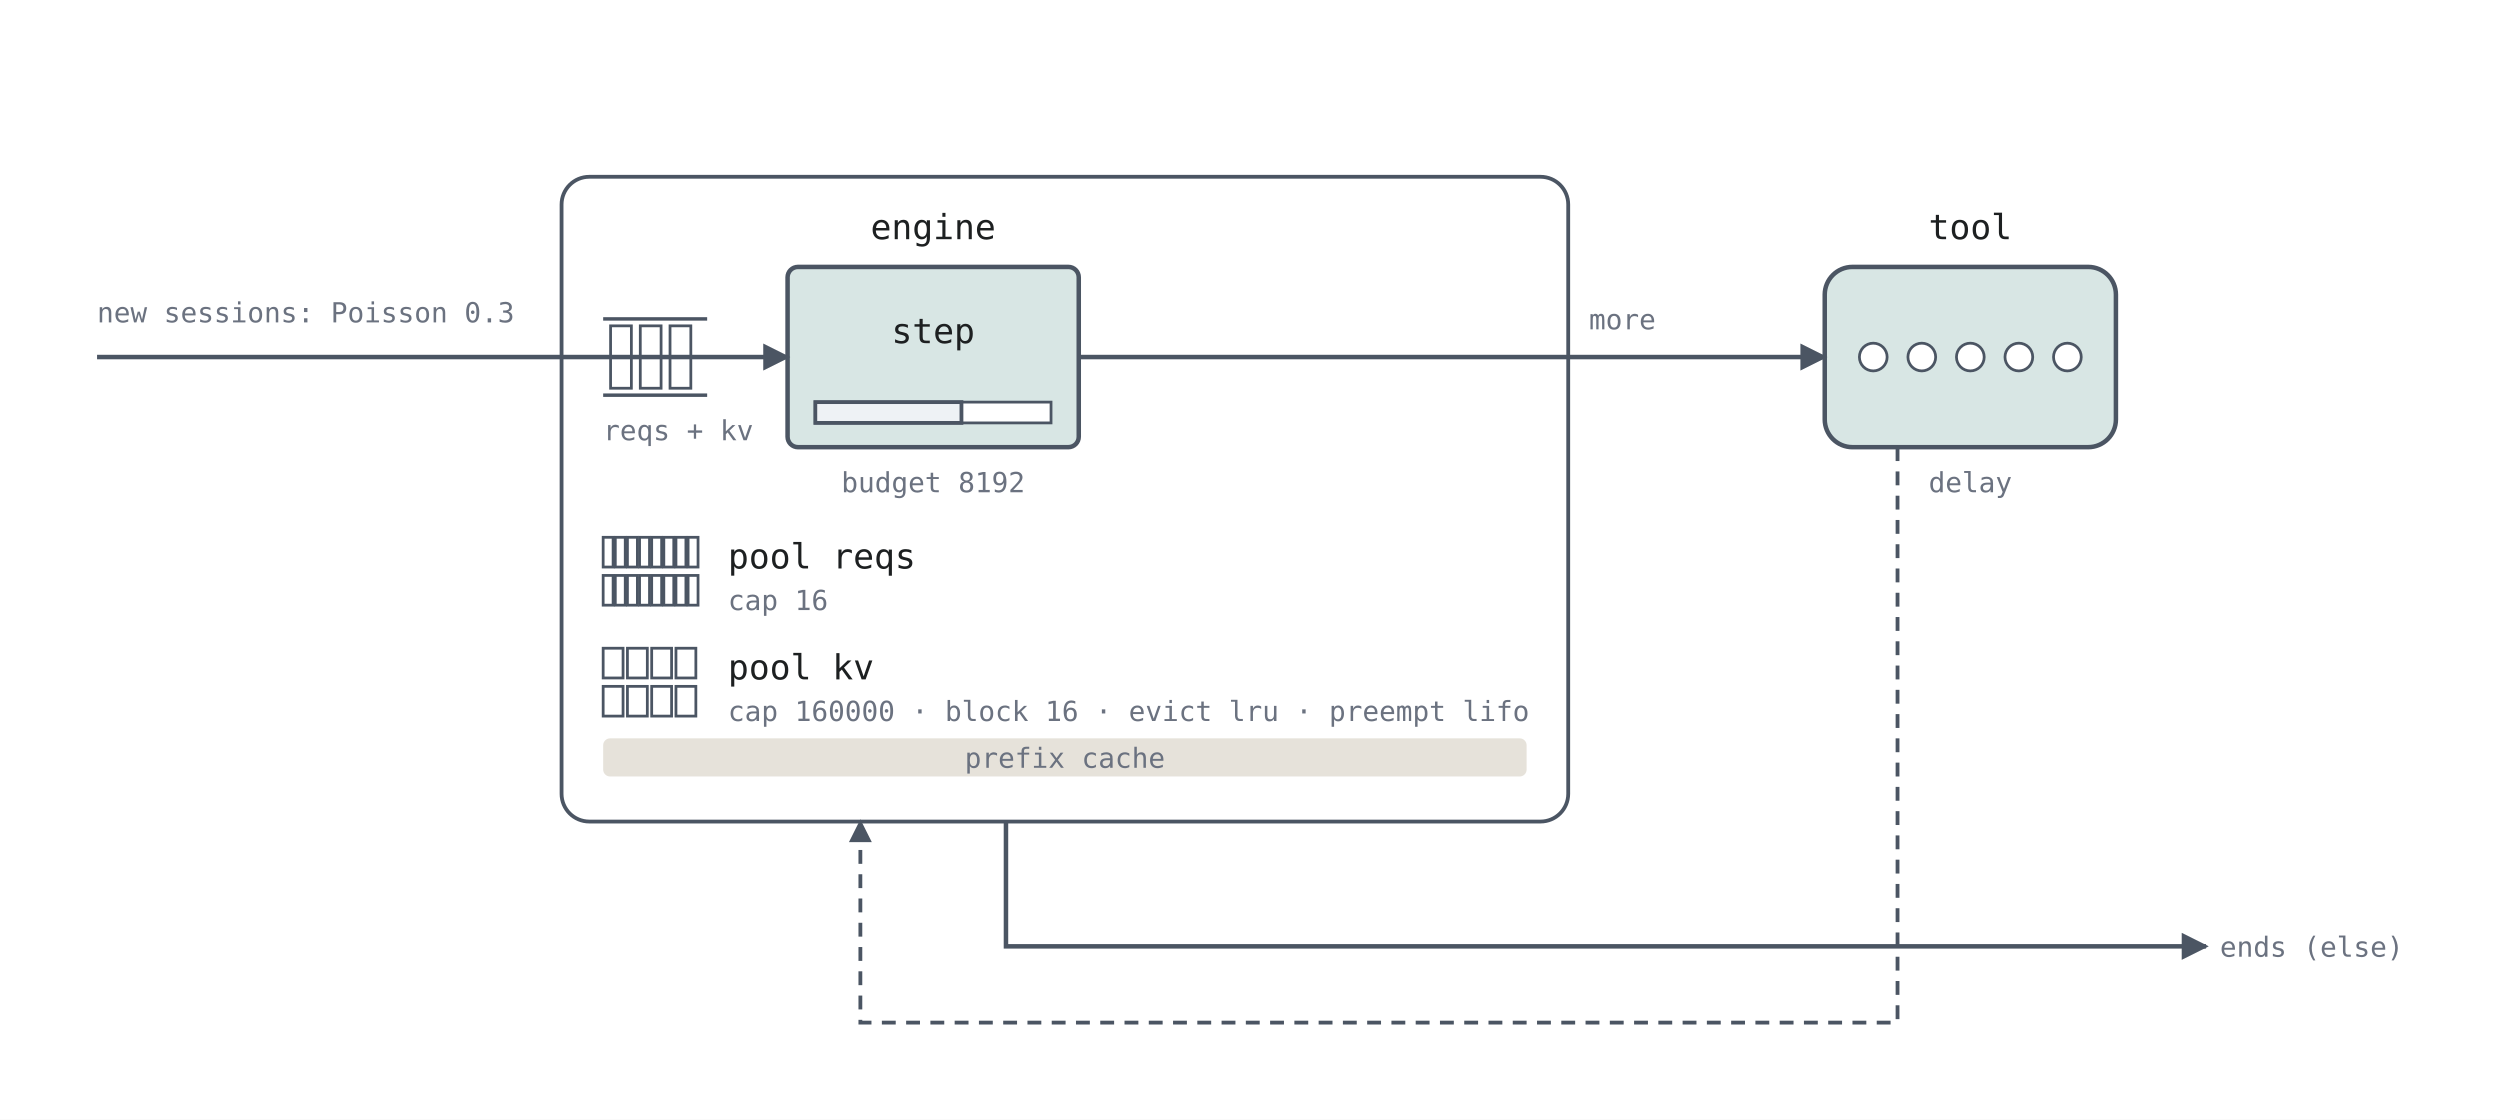
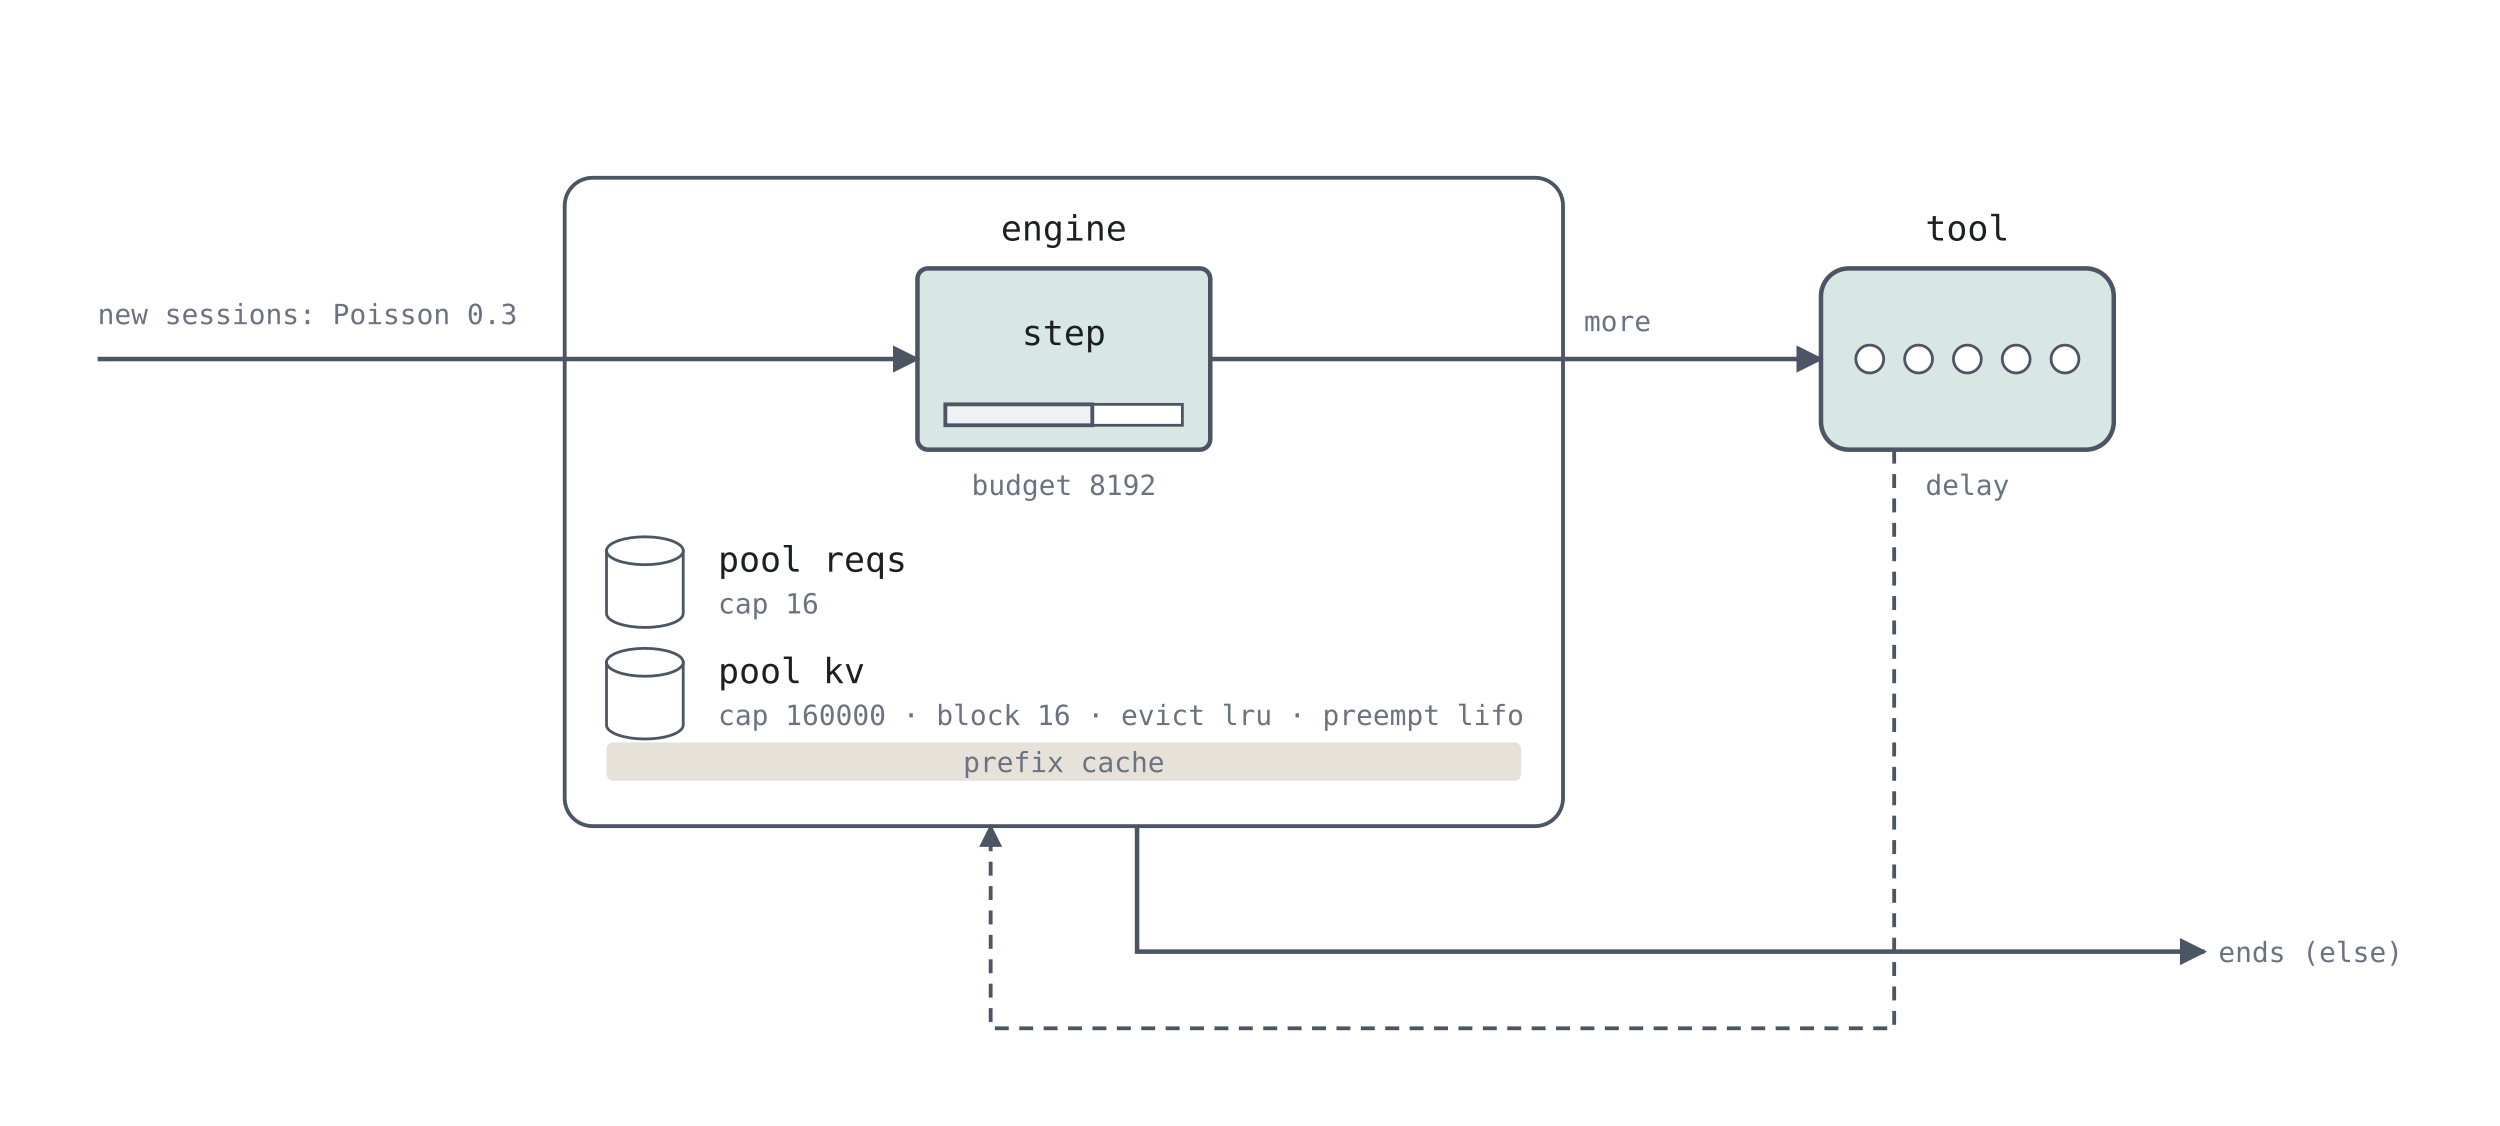
- <svg xmlns="http://www.w3.org/2000/svg" width="721.2" height="323" viewBox="0 0 721.2 323" role="img">
+ <svg xmlns="http://www.w3.org/2000/svg" width="717.2" height="323" viewBox="0 0 717.2 323" role="img">
  <style>
  text { font-family: ui-monospace, "SF Mono", Menlo, Consolas, monospace; }
  @media (prefers-color-scheme: dark) {
    text { fill: #e8e6e3; } text.dim { fill: #9aa4b2; }
    .bg { fill:#14171a }
    .solid { fill:#232a31;stroke:#b6bfcc }
    .cached { fill:#33302a }
    .instance { fill:#1a1f24;stroke:#b6bfcc }
    .frame { stroke:#b6bfcc }
    .enclosure { stroke:#9aa4b2 }
    .station { fill:#26403d;stroke:#b6bfcc }
    .cell { fill:#14171a;stroke:#b6bfcc }
    .rail { stroke:#b6bfcc }
    .flow { stroke:#b6bfcc }
    .back { stroke:#b6bfcc }
    .relation { stroke:#9aa4b2 }
  }
</style>
  <defs>
    <marker id="a" viewBox="0 0 10 10" refX="9" refY="5" markerWidth="6" markerHeight="6" orient="auto-start-reverse">
      <path d="M0 0 L10 5 L0 10 z" fill="context-stroke" />
    </marker>
  </defs>
-   <rect class="bg" fill="#ffffff" x="0" y="0" width="721.2" height="323" />
-   <rect class="frame" fill="none" stroke="#4b5563" stroke-width="1.1" x="162" y="51" width="290.4" height="186" rx="8" />
-   <path class="rail" fill="none" stroke="#4b5563" stroke-width="1" d="M174 92 L204 92 M174 114 L204 114" />
-   <rect class="cell" fill="#ffffff" stroke="#4b5563" stroke-width=".8" x="176.14" y="94" width="6" height="18" />
-   <rect class="cell" fill="#ffffff" stroke="#4b5563" stroke-width=".8" x="184.71" y="94" width="6" height="18" />
-   <rect class="cell" fill="#ffffff" stroke="#4b5563" stroke-width=".8" x="193.29" y="94" width="6" height="18" />
-   <text x="174" y="127" text-anchor="start" font-size="8" fill="#6b7280" class="dim">reqs + kv</text>
-   <rect class="cell" fill="#ffffff" stroke="#4b5563" stroke-width=".8" x="174" y="155" width="2.87" height="8.58" />
-   <rect class="cell" fill="#ffffff" stroke="#4b5563" stroke-width=".8" x="177.5" y="155" width="2.87" height="8.58" />
-   <rect class="cell" fill="#ffffff" stroke="#4b5563" stroke-width=".8" x="181" y="155" width="2.87" height="8.58" />
-   <rect class="cell" fill="#ffffff" stroke="#4b5563" stroke-width=".8" x="184.5" y="155" width="2.87" height="8.58" />
-   <rect class="cell" fill="#ffffff" stroke="#4b5563" stroke-width=".8" x="188" y="155" width="2.87" height="8.58" />
-   <rect class="cell" fill="#ffffff" stroke="#4b5563" stroke-width=".8" x="191.5" y="155" width="2.87" height="8.58" />
-   <rect class="cell" fill="#ffffff" stroke="#4b5563" stroke-width=".8" x="195" y="155" width="2.87" height="8.58" />
-   <rect class="cell" fill="#ffffff" stroke="#4b5563" stroke-width=".8" x="198.5" y="155" width="2.87" height="8.58" />
-   <rect class="cell" fill="#ffffff" stroke="#4b5563" stroke-width=".8" x="174" y="166" width="2.87" height="8.58" />
-   <rect class="cell" fill="#ffffff" stroke="#4b5563" stroke-width=".8" x="177.5" y="166" width="2.87" height="8.58" />
-   <rect class="cell" fill="#ffffff" stroke="#4b5563" stroke-width=".8" x="181" y="166" width="2.87" height="8.58" />
-   <rect class="cell" fill="#ffffff" stroke="#4b5563" stroke-width=".8" x="184.5" y="166" width="2.87" height="8.58" />
-   <rect class="cell" fill="#ffffff" stroke="#4b5563" stroke-width=".8" x="188" y="166" width="2.87" height="8.58" />
-   <rect class="cell" fill="#ffffff" stroke="#4b5563" stroke-width=".8" x="191.5" y="166" width="2.87" height="8.58" />
-   <rect class="cell" fill="#ffffff" stroke="#4b5563" stroke-width=".8" x="195" y="166" width="2.87" height="8.58" />
-   <rect class="cell" fill="#ffffff" stroke="#4b5563" stroke-width=".8" x="198.5" y="166" width="2.87" height="8.58" />
-   <text x="210" y="164" text-anchor="start" font-size="10" fill="#1d2021">pool reqs</text>
-   <text x="210" y="176" text-anchor="start" font-size="8" fill="#6b7280" class="dim">cap 16</text>
-   <rect class="cell" fill="#ffffff" stroke="#4b5563" stroke-width=".8" x="174" y="187" width="5.74" height="8.58" />
-   <rect class="cell" fill="#ffffff" stroke="#4b5563" stroke-width=".8" x="181" y="187" width="5.74" height="8.58" />
-   <rect class="cell" fill="#ffffff" stroke="#4b5563" stroke-width=".8" x="188" y="187" width="5.74" height="8.58" />
-   <rect class="cell" fill="#ffffff" stroke="#4b5563" stroke-width=".8" x="195" y="187" width="5.74" height="8.58" />
-   <rect class="cell" fill="#ffffff" stroke="#4b5563" stroke-width=".8" x="174" y="198" width="5.74" height="8.58" />
-   <rect class="cell" fill="#ffffff" stroke="#4b5563" stroke-width=".8" x="181" y="198" width="5.74" height="8.58" />
-   <rect class="cell" fill="#ffffff" stroke="#4b5563" stroke-width=".8" x="188" y="198" width="5.74" height="8.58" />
-   <rect class="cell" fill="#ffffff" stroke="#4b5563" stroke-width=".8" x="195" y="198" width="5.74" height="8.58" />
-   <text x="210" y="196" text-anchor="start" font-size="10" fill="#1d2021">pool kv</text>
-   <text x="210" y="208" text-anchor="start" font-size="8" fill="#6b7280" class="dim">cap 160000 · block 16 · evict lru · preempt lifo</text>
-   <rect class="cached" fill="#e6e2da" stroke="none" x="174" y="213" width="266.4" height="11" rx="2" />
-   <text x="307.2" y="221.5" text-anchor="middle" font-size="8" fill="#6b7280" class="dim">prefix cache</text>
-   <rect class="station" fill="#d8e6e4" stroke="#4b5563" stroke-width="1.3" x="227.2" y="77" width="84" height="52" rx="3" />
-   <rect class="cell" fill="#ffffff" stroke="#4b5563" stroke-width=".8" x="235.2" y="116" width="68" height="6" />
-   <rect class="solid" fill="#eef2f5" stroke="#4b5563" stroke-width="1.1" x="235.2" y="116" width="42.16" height="6" />
-   <text x="269.2" y="99" text-anchor="middle" font-size="10" fill="#1d2021">step</text>
-   <text x="269.2" y="69" text-anchor="middle" font-size="10" fill="#1d2021">engine</text>
-   <text x="269.2" y="142" text-anchor="middle" font-size="8" fill="#6b7280" class="dim">budget 8192</text>
-   <rect class="station" fill="#d8e6e4" stroke="#4b5563" stroke-width="1.3" x="526.4" y="77" width="84" height="52" rx="8" />
-   <circle class="cell" fill="#ffffff" stroke="#4b5563" stroke-width=".8" cx="540.4" cy="103" r="4" />
-   <circle class="cell" fill="#ffffff" stroke="#4b5563" stroke-width=".8" cx="554.4" cy="103" r="4" />
-   <circle class="cell" fill="#ffffff" stroke="#4b5563" stroke-width=".8" cx="568.4" cy="103" r="4" />
-   <circle class="cell" fill="#ffffff" stroke="#4b5563" stroke-width=".8" cx="582.4" cy="103" r="4" />
-   <circle class="cell" fill="#ffffff" stroke="#4b5563" stroke-width=".8" cx="596.4" cy="103" r="4" />
-   <text x="568.4" y="69" text-anchor="middle" font-size="10" fill="#1d2021">tool</text>
-   <text x="568.4" y="142" text-anchor="middle" font-size="8" fill="#6b7280" class="dim">delay</text>
-   <path class="flow" fill="none" stroke="#4b5563" stroke-width="1.3" d="M28 103 L227.2 103" marker-end="url(#a)" />
+   <rect class="bg" fill="#ffffff" x="0" y="0" width="717.2" height="323" />
+   <rect class="frame" fill="none" stroke="#4b5563" stroke-width="1.1" x="162" y="51" width="286.4" height="186" rx="8" />
+   <path class="cell" fill="#ffffff" stroke="#4b5563" stroke-width=".8" d="M 174 158 L 174 176 A 11 4 0 0 0 196 176 L 196 158 Z" />
+   <ellipse class="cell" fill="#ffffff" stroke="#4b5563" stroke-width=".8" cx="185" cy="158" rx="11" ry="4" />
+   <text x="206" y="164" text-anchor="start" font-size="10" fill="#1d2021">pool reqs</text>
+   <text x="206" y="176" text-anchor="start" font-size="8" fill="#6b7280" class="dim">cap 16</text>
+   <path class="cell" fill="#ffffff" stroke="#4b5563" stroke-width=".8" d="M 174 190 L 174 208 A 11 4 0 0 0 196 208 L 196 190 Z" />
+   <ellipse class="cell" fill="#ffffff" stroke="#4b5563" stroke-width=".8" cx="185" cy="190" rx="11" ry="4" />
+   <text x="206" y="196" text-anchor="start" font-size="10" fill="#1d2021">pool kv</text>
+   <text x="206" y="208" text-anchor="start" font-size="8" fill="#6b7280" class="dim">cap 160000 · block 16 · evict lru · preempt lifo</text>
+   <rect class="cached" fill="#e6e2da" stroke="none" x="174" y="213" width="262.4" height="11" rx="2" />
+   <text x="305.2" y="221.5" text-anchor="middle" font-size="8" fill="#6b7280" class="dim">prefix cache</text>
+   <rect class="station" fill="#d8e6e4" stroke="#4b5563" stroke-width="1.3" x="263.2" y="77" width="84" height="52" rx="3" />
+   <rect class="cell" fill="#ffffff" stroke="#4b5563" stroke-width=".8" x="271.2" y="116" width="68" height="6" />
+   <rect class="solid" fill="#eef2f5" stroke="#4b5563" stroke-width="1.1" x="271.2" y="116" width="42.16" height="6" />
+   <text x="305.2" y="99" text-anchor="middle" font-size="10" fill="#1d2021">step</text>
+   <text x="305.2" y="69" text-anchor="middle" font-size="10" fill="#1d2021">engine</text>
+   <text x="305.2" y="142" text-anchor="middle" font-size="8" fill="#6b7280" class="dim">budget 8192</text>
+   <rect class="station" fill="#d8e6e4" stroke="#4b5563" stroke-width="1.3" x="522.4" y="77" width="84" height="52" rx="8" />
+   <circle class="cell" fill="#ffffff" stroke="#4b5563" stroke-width=".8" cx="536.4" cy="103" r="4" />
+   <circle class="cell" fill="#ffffff" stroke="#4b5563" stroke-width=".8" cx="550.4" cy="103" r="4" />
+   <circle class="cell" fill="#ffffff" stroke="#4b5563" stroke-width=".8" cx="564.4" cy="103" r="4" />
+   <circle class="cell" fill="#ffffff" stroke="#4b5563" stroke-width=".8" cx="578.4" cy="103" r="4" />
+   <circle class="cell" fill="#ffffff" stroke="#4b5563" stroke-width=".8" cx="592.4" cy="103" r="4" />
+   <text x="564.4" y="69" text-anchor="middle" font-size="10" fill="#1d2021">tool</text>
+   <text x="564.4" y="142" text-anchor="middle" font-size="8" fill="#6b7280" class="dim">delay</text>
+   <path class="flow" fill="none" stroke="#4b5563" stroke-width="1.3" d="M28 103 L263.2 103" marker-end="url(#a)" />
  <text x="28" y="93" text-anchor="start" font-size="8" fill="#6b7280" class="dim">new sessions: Poisson 0.3</text>
-   <path class="flow" fill="none" stroke="#4b5563" stroke-width="1.3" d="M311.2 103 L526.4 103" marker-end="url(#a)" />
-   <text x="458.4" y="95" text-anchor="start" font-size="8" fill="#6b7280" class="dim">more</text>
-   <path class="flow" fill="none" stroke="#4b5563" stroke-width="1.3" d="M290.2 237 L290.2 273 L636.4 273" marker-end="url(#a)" />
-   <text x="640.4" y="276" text-anchor="start" font-size="8" fill="#6b7280" class="dim">ends (else)</text>
-   <path class="back" fill="none" stroke="#4b5563" stroke-width="1.1" stroke-dasharray="4 3" d="M547.4 129 L547.4 295 L248.2 295 L248.2 237" marker-end="url(#a)" />
+   <path class="flow" fill="none" stroke="#4b5563" stroke-width="1.3" d="M347.2 103 L522.4 103" marker-end="url(#a)" />
+   <text x="454.4" y="95" text-anchor="start" font-size="8" fill="#6b7280" class="dim">more</text>
+   <path class="flow" fill="none" stroke="#4b5563" stroke-width="1.3" d="M326.2 237 L326.2 273 L632.4 273" marker-end="url(#a)" />
+   <text x="636.4" y="276" text-anchor="start" font-size="8" fill="#6b7280" class="dim">ends (else)</text>
+   <path class="back" fill="none" stroke="#4b5563" stroke-width="1.1" stroke-dasharray="4 3" d="M543.4 129 L543.4 295 L284.2 295 L284.2 237" marker-end="url(#a)" />
</svg>
